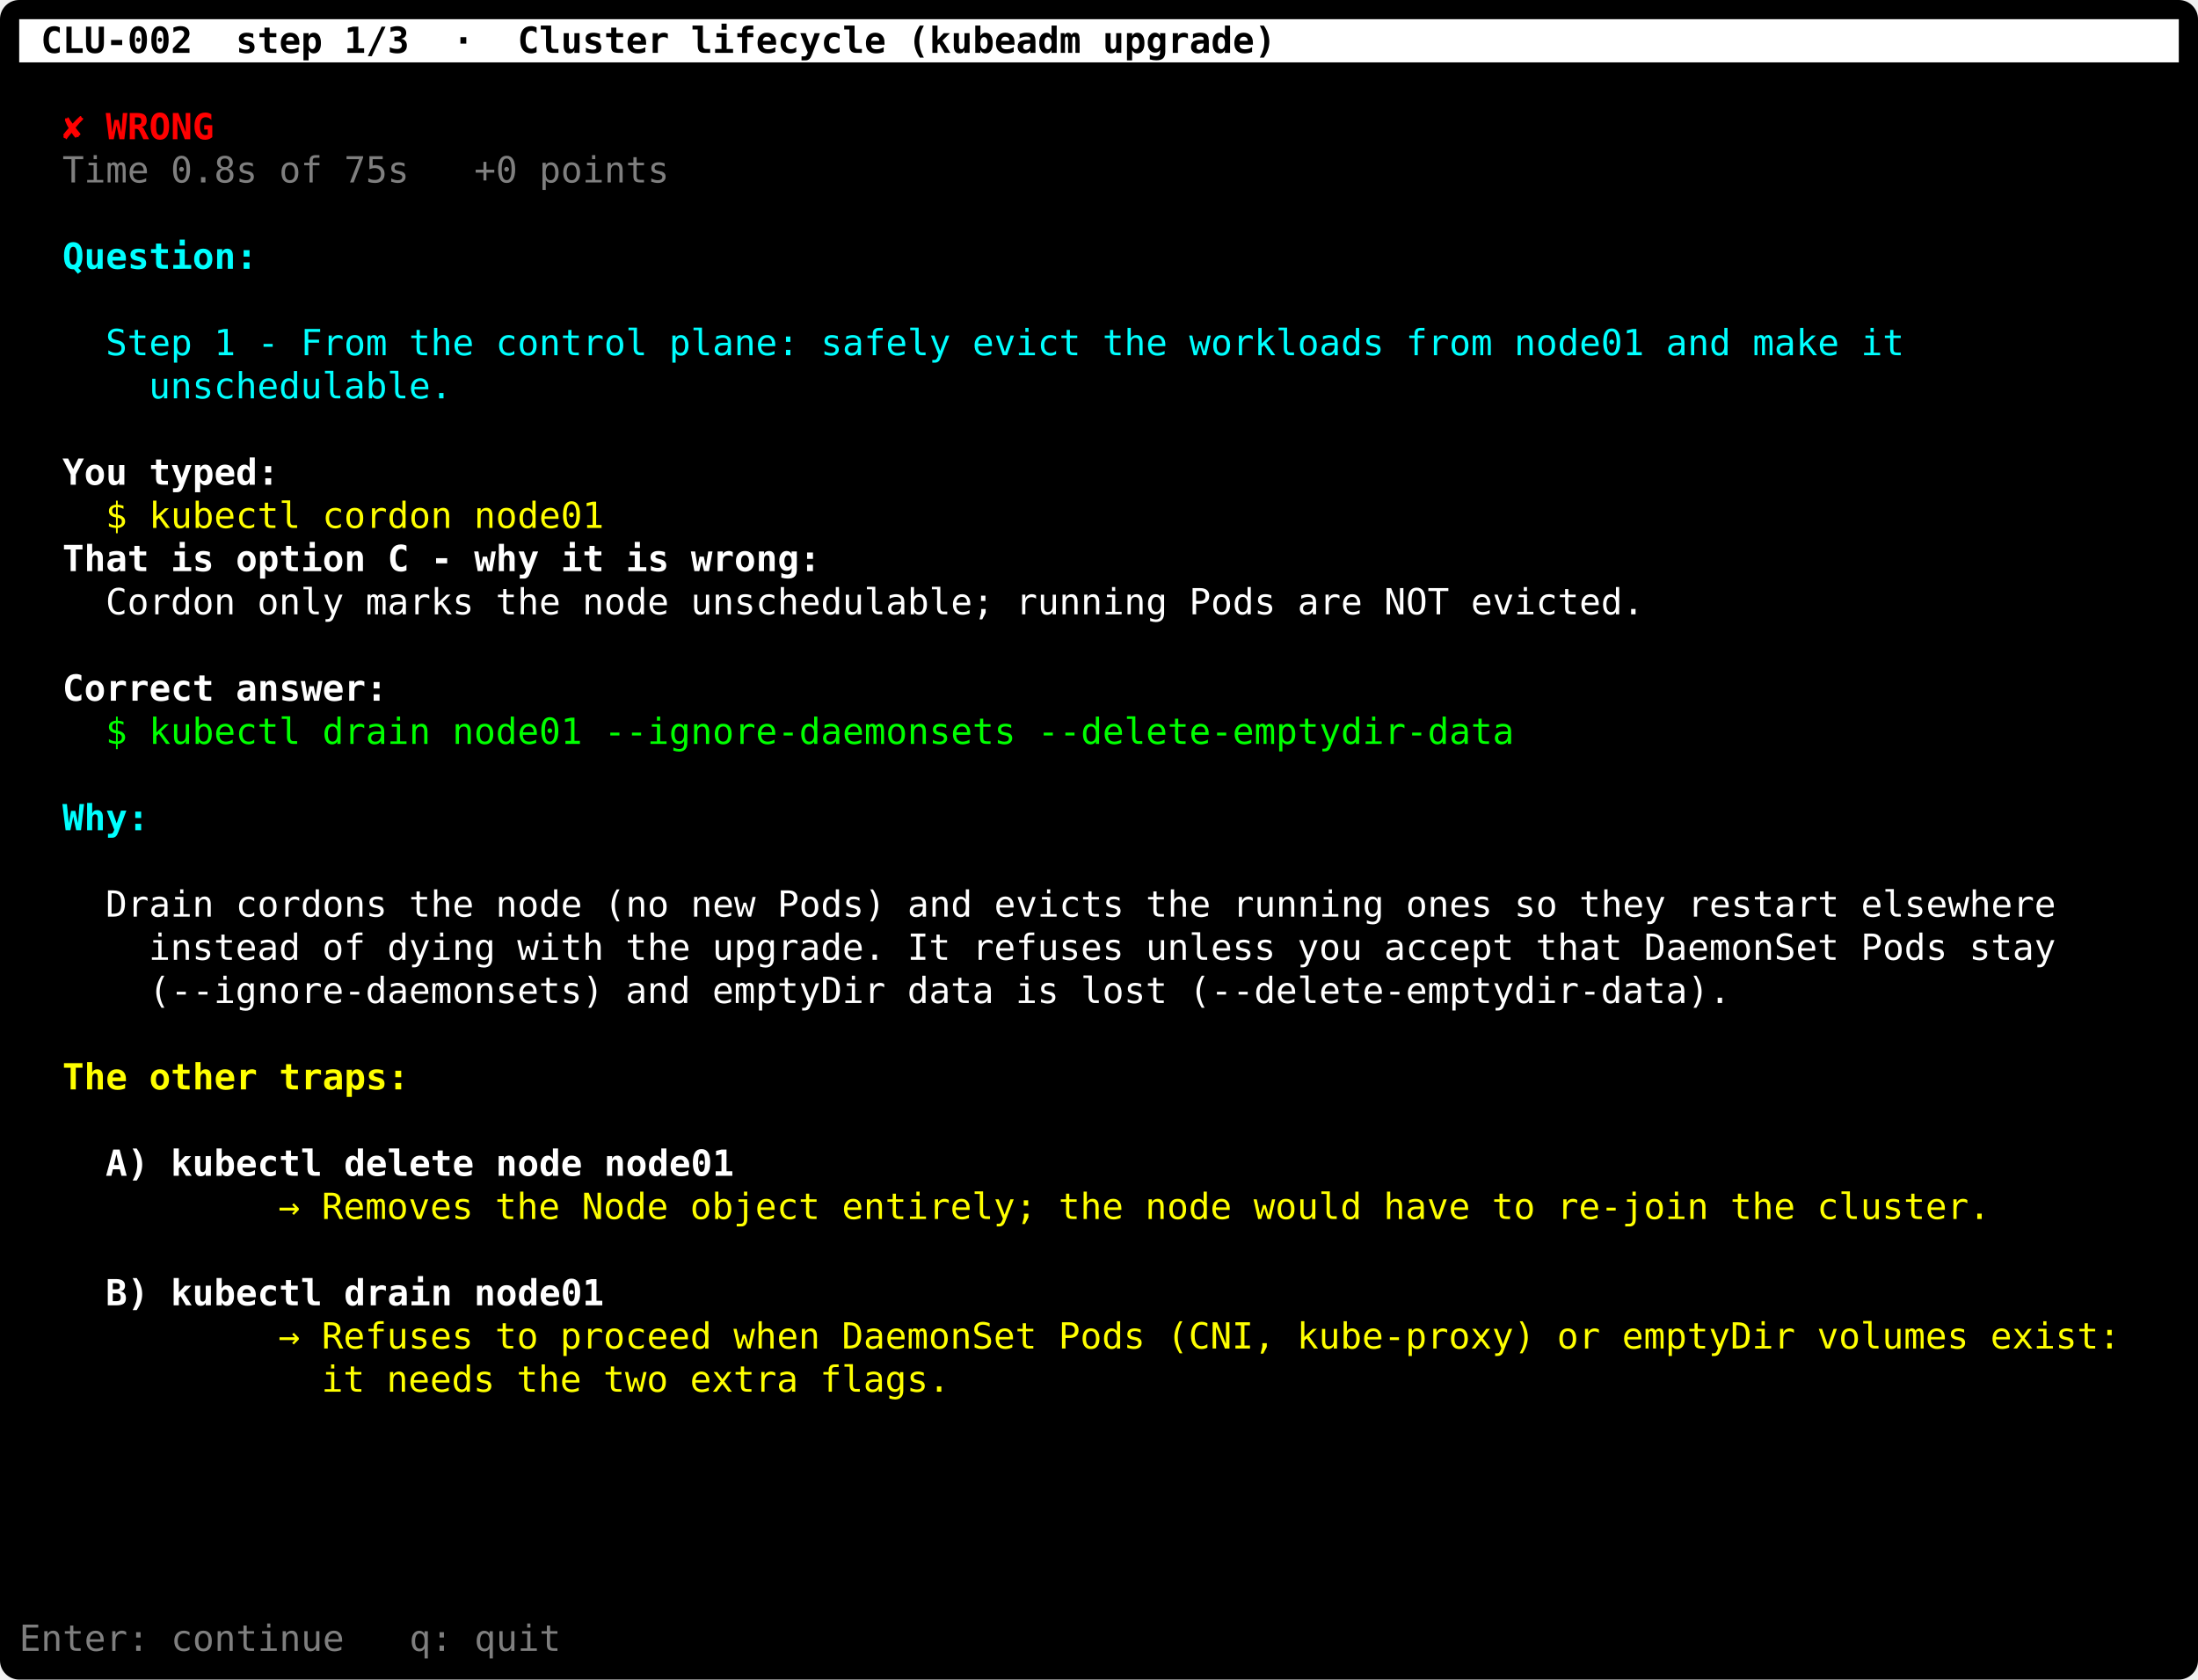
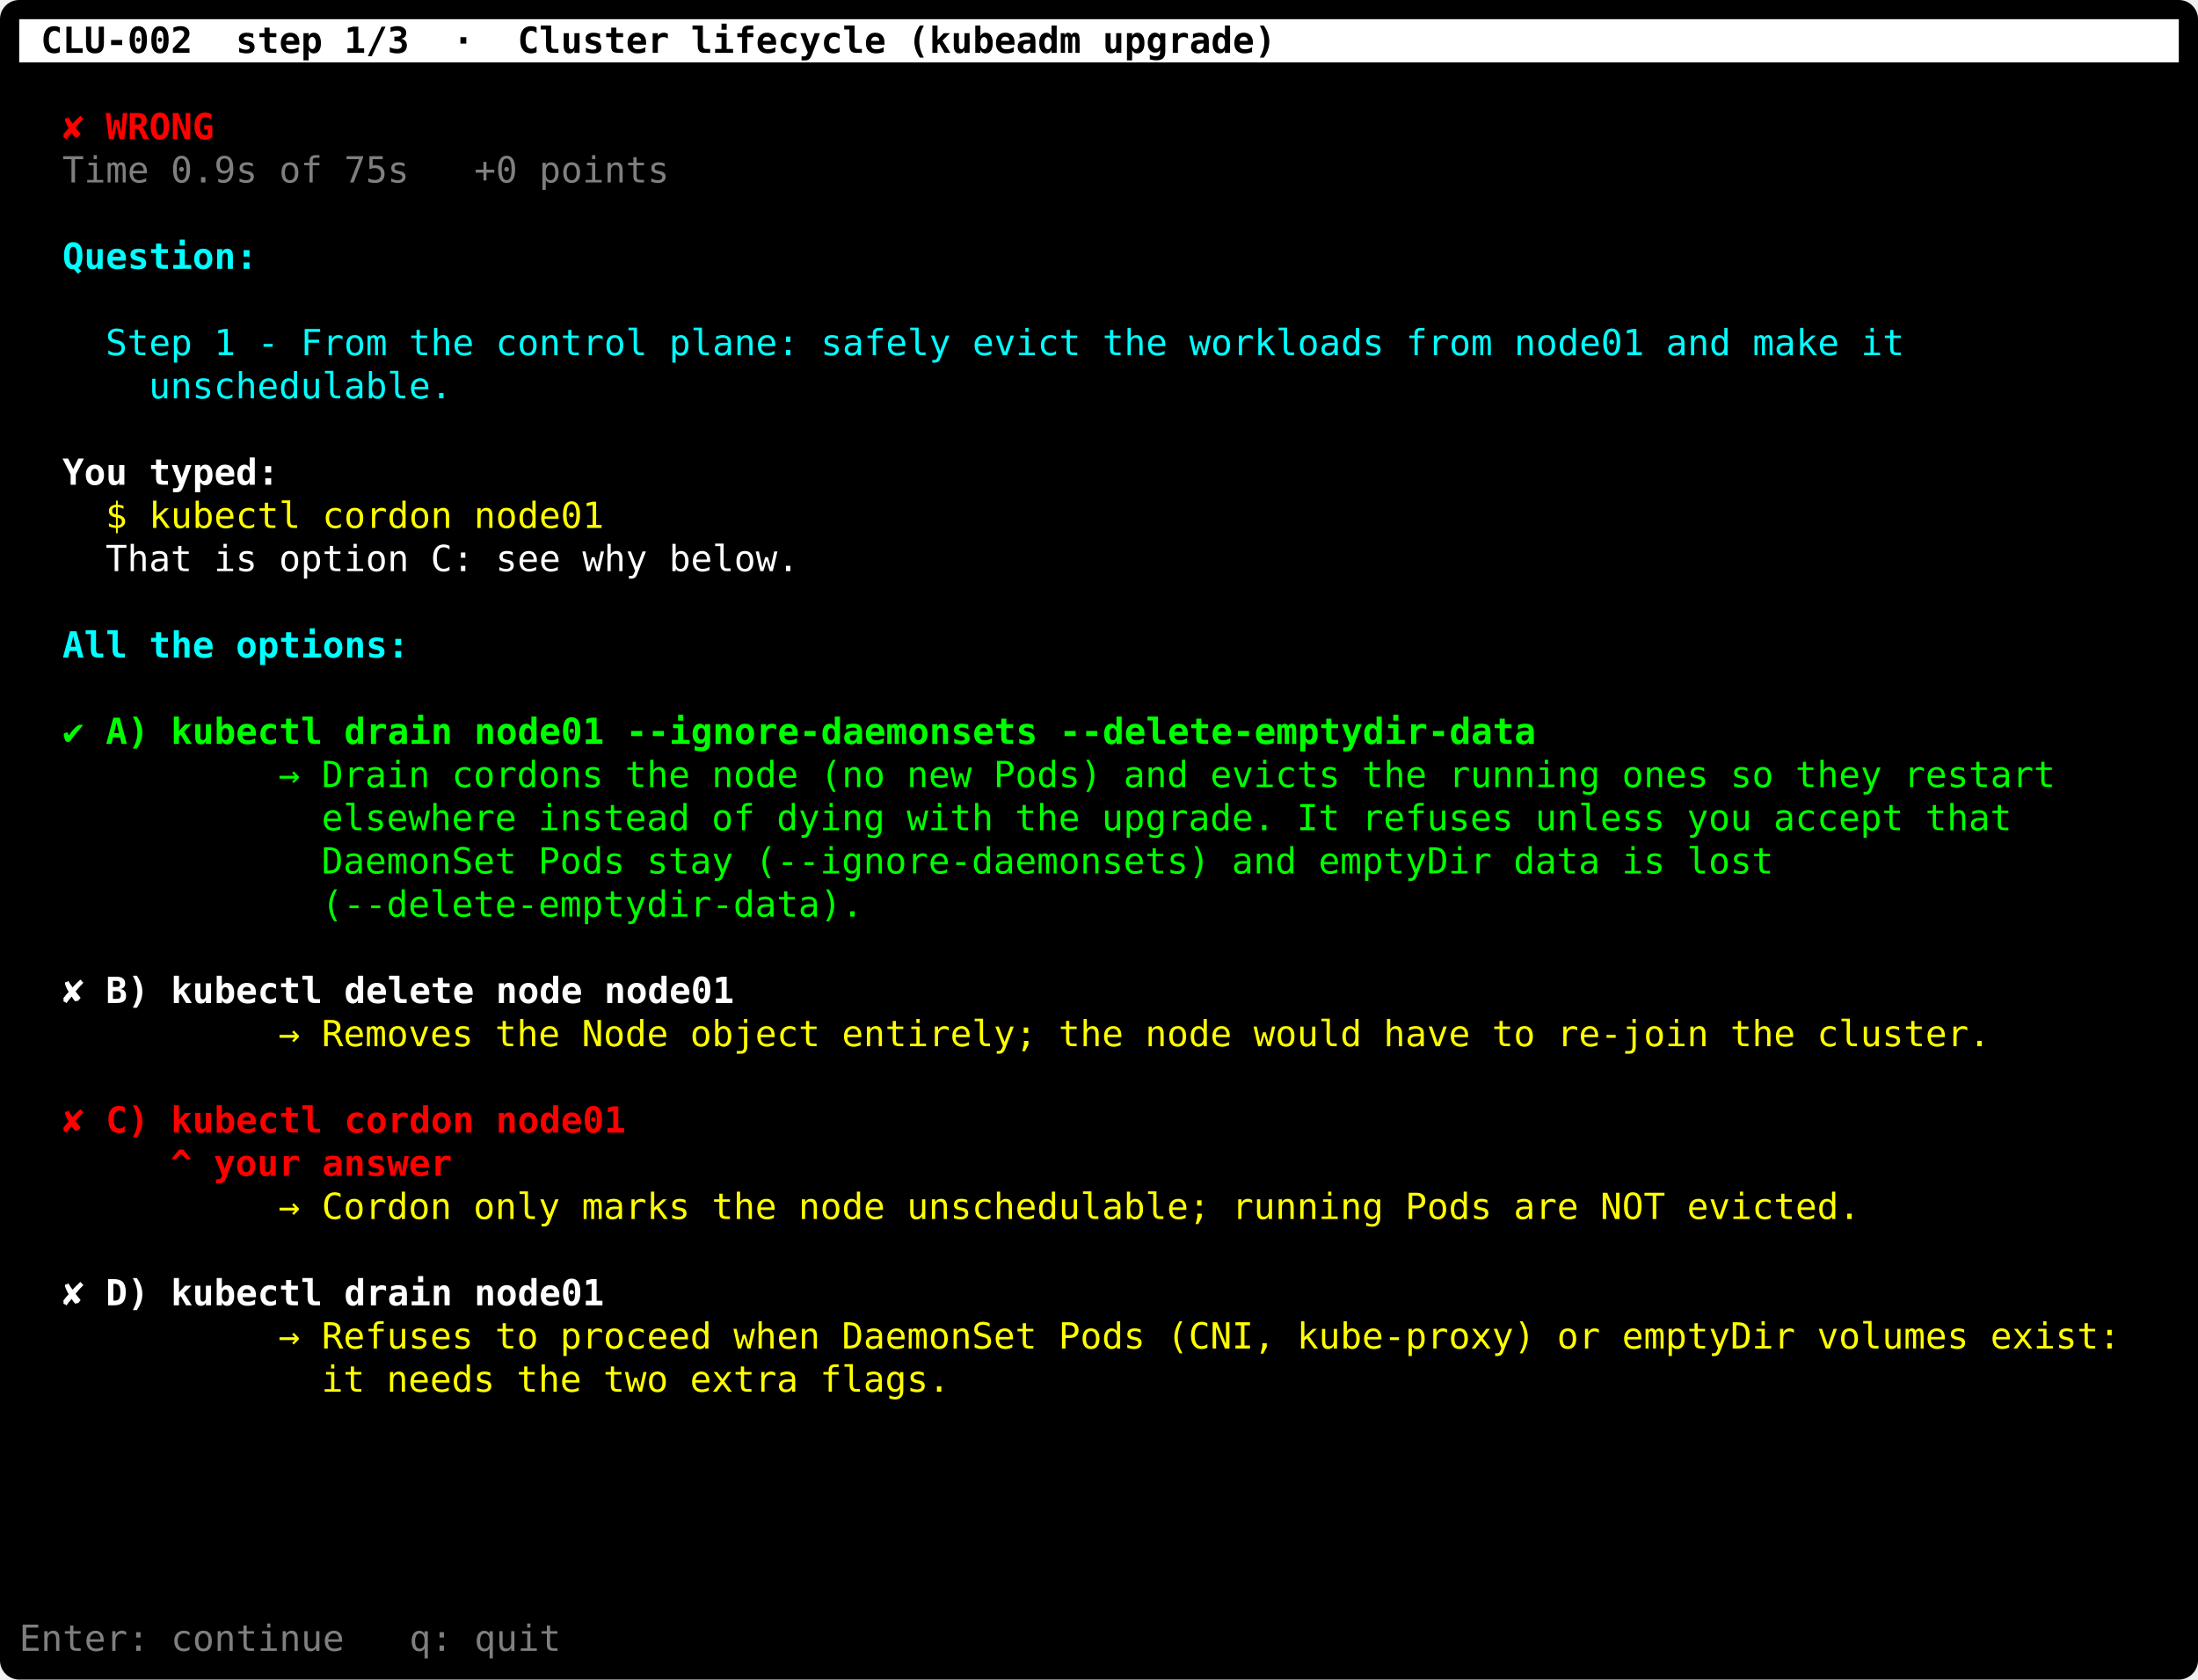
<svg xmlns="http://www.w3.org/2000/svg" xml:space="preserve" width="916" height="700" viewBox="-8 -8 916 700">
  <style>text{font-family:'DejaVu Sans Mono','Menlo','Consolas',monospace;font-size:15px;white-space:pre}</style>
  <rect x="-8" y="-8" width="916" height="700" rx="8" fill="#000000" />
  <rect x="0" y="0" width="900" height="18" fill="#ffffff" />
  <text x="9" y="14.04" fill="#000000" font-weight="bold" textLength="513" lengthAdjust="spacingAndGlyphs">CLU-002  step 1/3  ·  Cluster lifecycle (kubeadm upgrade)</text>
  <text x="18" y="50.04" fill="#ff0000" font-weight="bold" textLength="63" lengthAdjust="spacingAndGlyphs">✘ WRONG</text>
-   <text x="18" y="68.04" fill="#7f7f7f" textLength="252" lengthAdjust="spacingAndGlyphs">Time 0.8s of 75s   +0 points</text>
+   <text x="18" y="68.04" fill="#7f7f7f" textLength="252" lengthAdjust="spacingAndGlyphs">Time 0.9s of 75s   +0 points</text>
  <text x="18" y="104.04" fill="#00ffff" font-weight="bold" textLength="81" lengthAdjust="spacingAndGlyphs">Question:</text>
  <text x="36" y="140.04" fill="#00ffff" textLength="747" lengthAdjust="spacingAndGlyphs">Step 1 - From the control plane: safely evict the workloads from node01 and make it</text>
  <text x="54" y="158.04" fill="#00ffff" textLength="126" lengthAdjust="spacingAndGlyphs">unschedulable.</text>
  <text x="18" y="194.04" fill="#ffffff" font-weight="bold" textLength="90" lengthAdjust="spacingAndGlyphs">You typed:</text>
  <text x="36" y="212.04" fill="#ffff00" textLength="207" lengthAdjust="spacingAndGlyphs">$ kubectl cordon node01</text>
-   <text x="18" y="230.04" fill="#ffffff" font-weight="bold" textLength="315" lengthAdjust="spacingAndGlyphs">That is option C - why it is wrong:</text>
-   <text x="36" y="248.04" fill="#ffffff" textLength="639" lengthAdjust="spacingAndGlyphs">Cordon only marks the node unschedulable; running Pods are NOT evicted.</text>
-   <text x="18" y="284.04" fill="#ffffff" font-weight="bold" textLength="135" lengthAdjust="spacingAndGlyphs">Correct answer:</text>
-   <text x="36" y="302.04" fill="#00ff00" textLength="585" lengthAdjust="spacingAndGlyphs">$ kubectl drain node01 --ignore-daemonsets --delete-emptydir-data</text>
-   <text x="18" y="338.04" fill="#00ffff" font-weight="bold" textLength="36" lengthAdjust="spacingAndGlyphs">Why:</text>
-   <text x="36" y="374.04" fill="#ffffff" textLength="810" lengthAdjust="spacingAndGlyphs">Drain cordons the node (no new Pods) and evicts the running ones so they restart elsewhere</text>
-   <text x="54" y="392.04" fill="#ffffff" textLength="792" lengthAdjust="spacingAndGlyphs">instead of dying with the upgrade. It refuses unless you accept that DaemonSet Pods stay</text>
-   <text x="54" y="410.04" fill="#ffffff" textLength="657" lengthAdjust="spacingAndGlyphs">(--ignore-daemonsets) and emptyDir data is lost (--delete-emptydir-data).</text>
-   <text x="18" y="446.04" fill="#ffff00" font-weight="bold" textLength="144" lengthAdjust="spacingAndGlyphs">The other traps:</text>
-   <text x="36" y="482.04" fill="#ffffff" font-weight="bold" textLength="261" lengthAdjust="spacingAndGlyphs">A) kubectl delete node node01</text>
-   <text x="108" y="500.04" fill="#ffff00" textLength="711" lengthAdjust="spacingAndGlyphs">→ Removes the Node object entirely; the node would have to re-join the cluster.</text>
-   <text x="36" y="536.04" fill="#ffffff" font-weight="bold" textLength="207" lengthAdjust="spacingAndGlyphs">B) kubectl drain node01</text>
+   <text x="36" y="230.04" fill="#ffffff" textLength="288" lengthAdjust="spacingAndGlyphs">That is option C: see why below.</text>
+   <text x="18" y="266.04" fill="#00ffff" font-weight="bold" textLength="144" lengthAdjust="spacingAndGlyphs">All the options:</text>
+   <text x="18" y="302.04" fill="#00ff00" font-weight="bold" textLength="612" lengthAdjust="spacingAndGlyphs">✔ A) kubectl drain node01 --ignore-daemonsets --delete-emptydir-data</text>
+   <text x="108" y="320.04" fill="#00ff00" textLength="738" lengthAdjust="spacingAndGlyphs">→ Drain cordons the node (no new Pods) and evicts the running ones so they restart</text>
+   <text x="126" y="338.04" fill="#00ff00" textLength="702" lengthAdjust="spacingAndGlyphs">elsewhere instead of dying with the upgrade. It refuses unless you accept that</text>
+   <text x="126" y="356.04" fill="#00ff00" textLength="603" lengthAdjust="spacingAndGlyphs">DaemonSet Pods stay (--ignore-daemonsets) and emptyDir data is lost</text>
+   <text x="126" y="374.04" fill="#00ff00" textLength="225" lengthAdjust="spacingAndGlyphs">(--delete-emptydir-data).</text>
+   <text x="18" y="410.04" fill="#ffffff" font-weight="bold" textLength="279" lengthAdjust="spacingAndGlyphs">✘ B) kubectl delete node node01</text>
+   <text x="108" y="428.04" fill="#ffff00" textLength="711" lengthAdjust="spacingAndGlyphs">→ Removes the Node object entirely; the node would have to re-join the cluster.</text>
+   <text x="18" y="464.04" fill="#ff0000" font-weight="bold" textLength="234" lengthAdjust="spacingAndGlyphs">✘ C) kubectl cordon node01</text>
+   <text x="63" y="482.04" fill="#ff0000" font-weight="bold" textLength="117" lengthAdjust="spacingAndGlyphs">^ your answer</text>
+   <text x="108" y="500.04" fill="#ffff00" textLength="657" lengthAdjust="spacingAndGlyphs">→ Cordon only marks the node unschedulable; running Pods are NOT evicted.</text>
+   <text x="18" y="536.04" fill="#ffffff" font-weight="bold" textLength="225" lengthAdjust="spacingAndGlyphs">✘ D) kubectl drain node01</text>
  <text x="108" y="554.04" fill="#ffff00" textLength="765" lengthAdjust="spacingAndGlyphs">→ Refuses to proceed when DaemonSet Pods (CNI, kube-proxy) or emptyDir volumes exist:</text>
  <text x="126" y="572.04" fill="#ffff00" textLength="261" lengthAdjust="spacingAndGlyphs">it needs the two extra flags.</text>
  <text x="0" y="680.04" fill="#7f7f7f" textLength="225" lengthAdjust="spacingAndGlyphs">Enter: continue   q: quit</text>
</svg>
